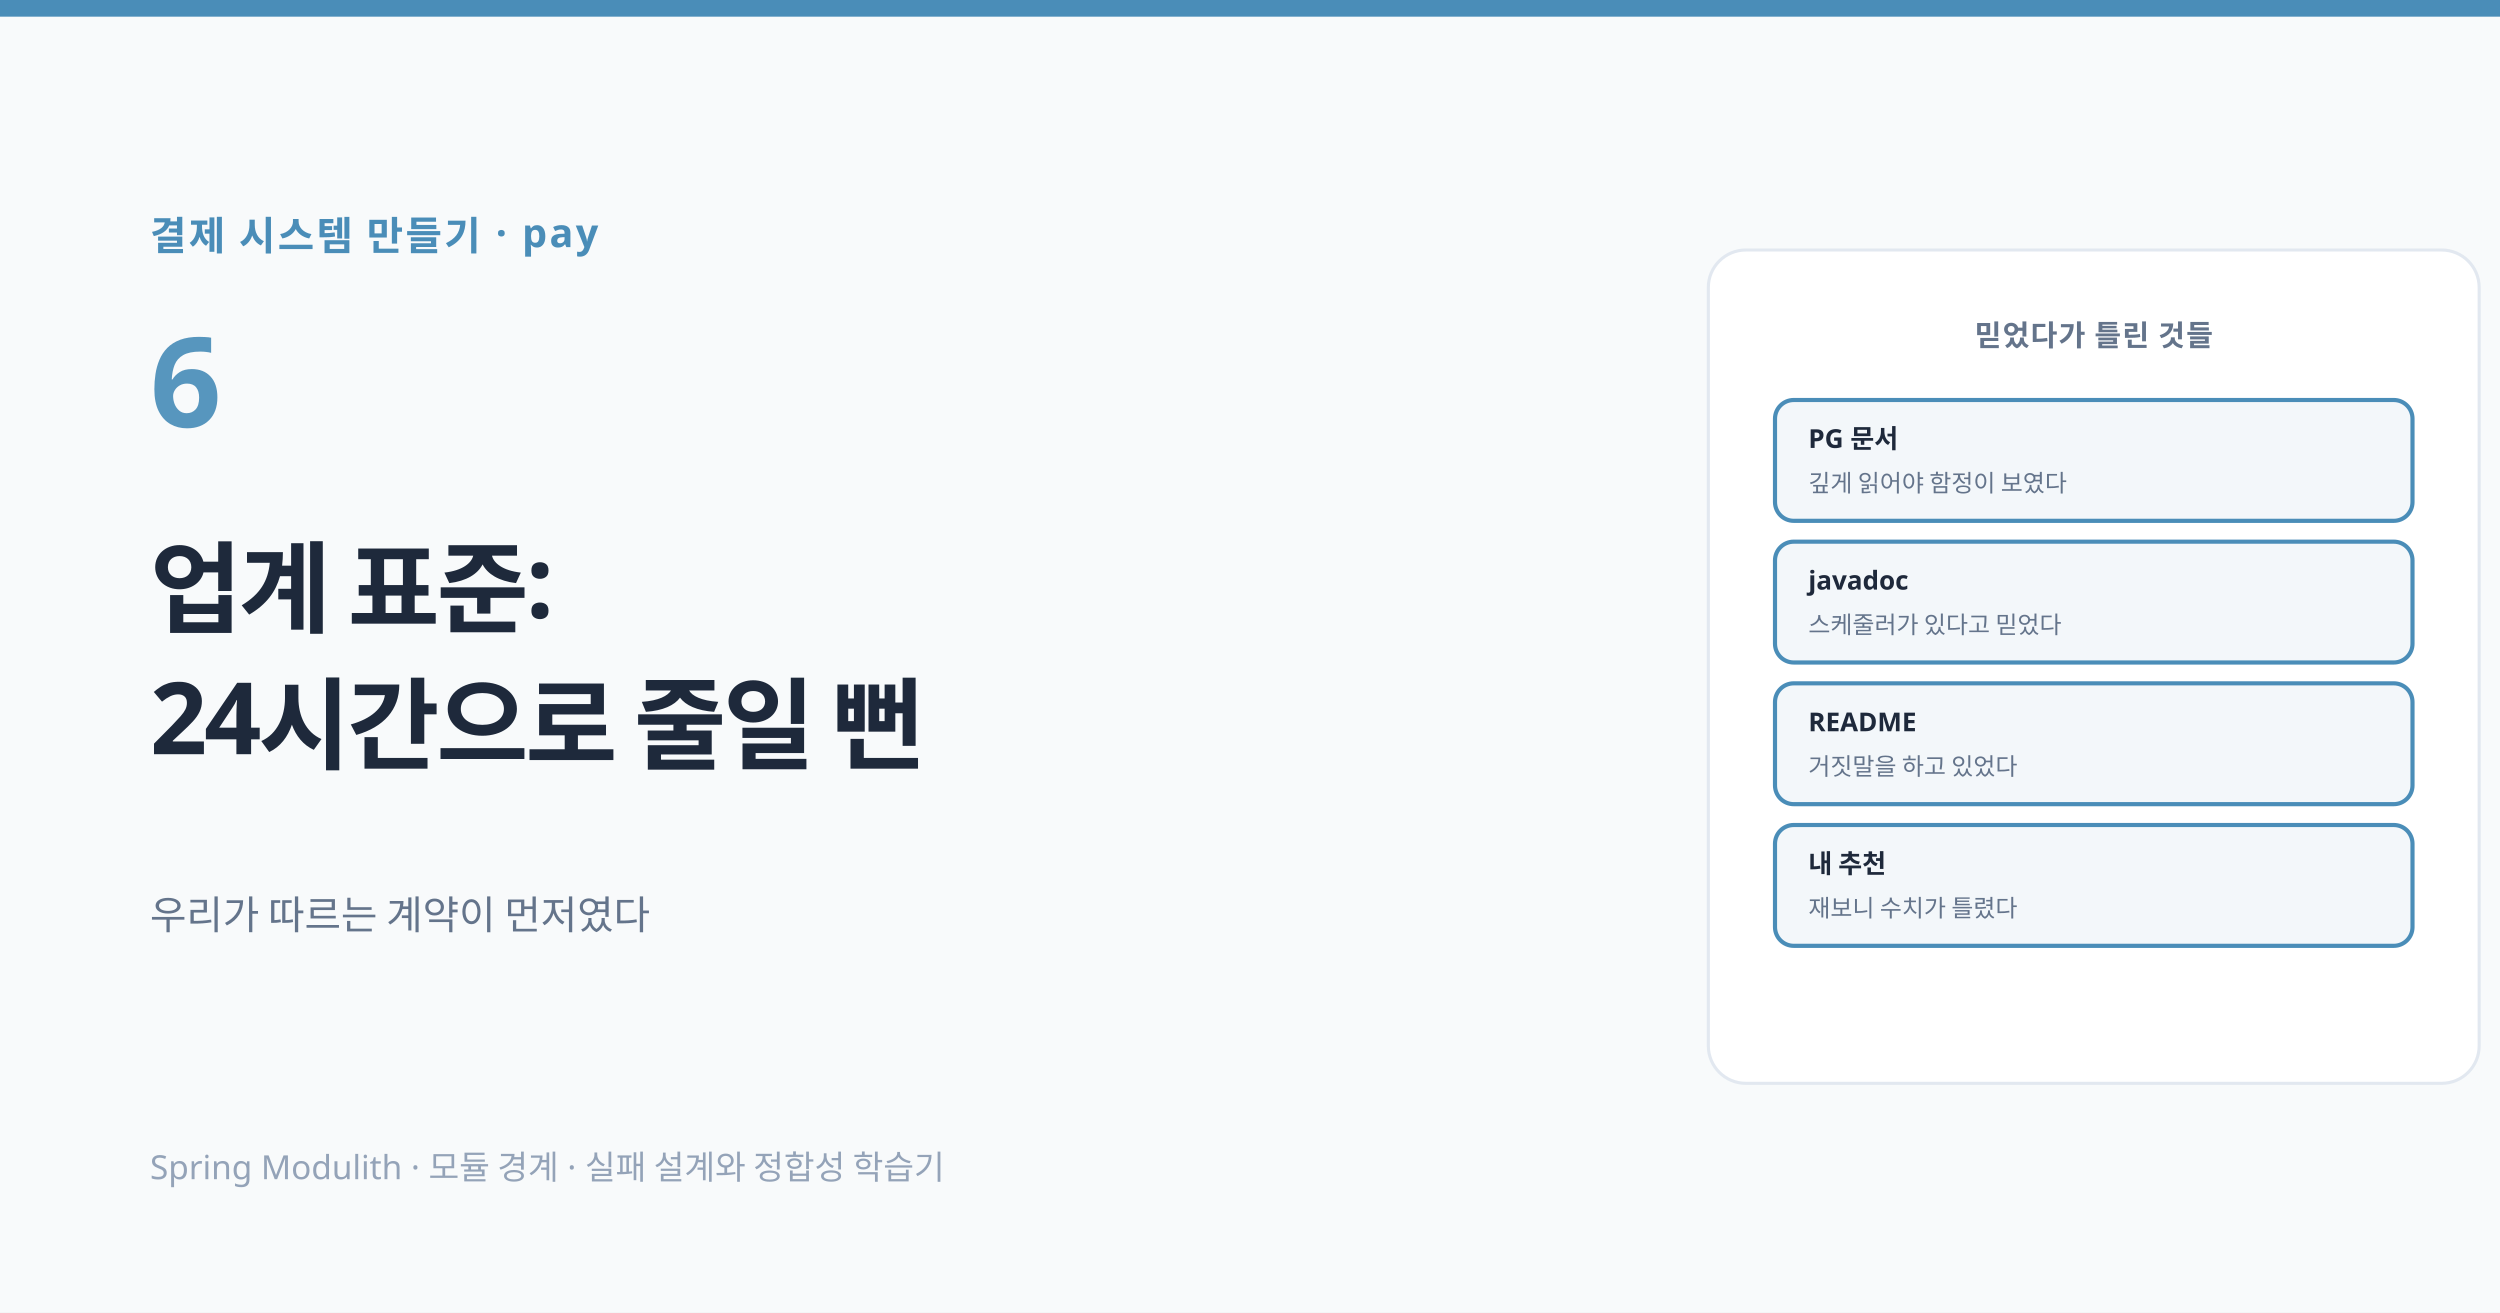
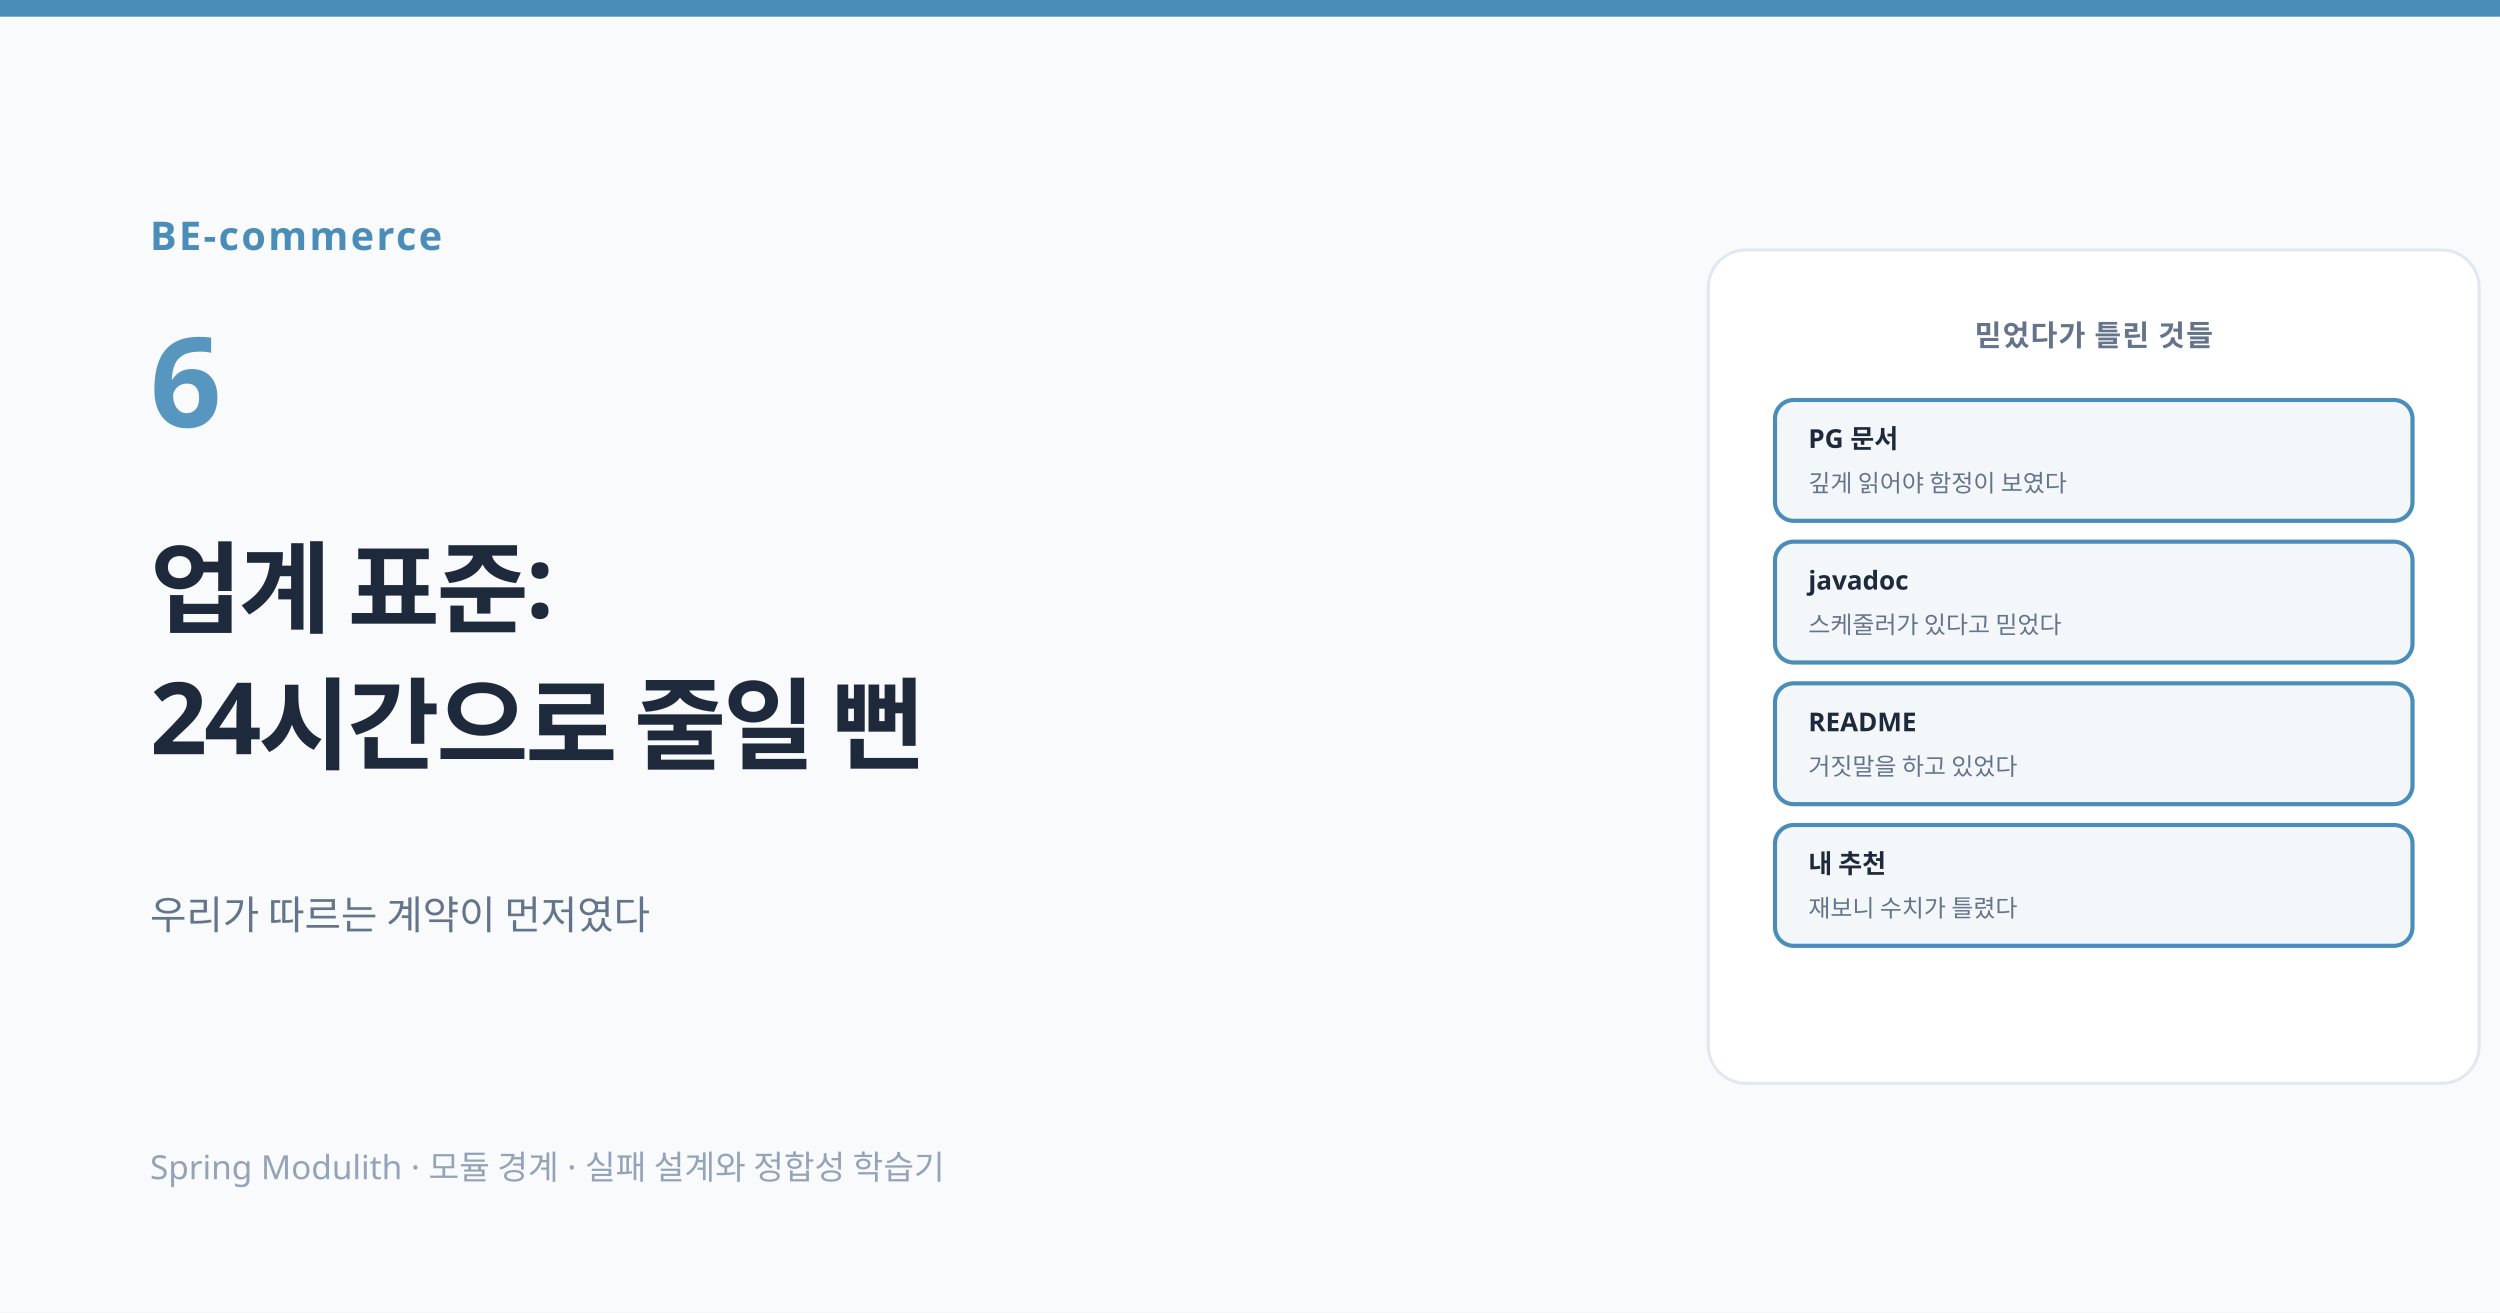
<svg xmlns="http://www.w3.org/2000/svg" viewBox="0 0 1200 630" font-family="'Pretendard', 'Apple SD Gothic Neo', system-ui, sans-serif">
  <rect width="1200" height="630" fill="#f8fafb" />
  <rect width="1200" height="8" fill="#4a8db8" />
  <rect x="820" y="120" width="370" height="400" rx="18" fill="#ffffff" stroke="#e2e8f0" stroke-width="1.5" />
  <text x="1005" y="166" text-anchor="middle" font-size="14" font-weight="700" fill="#64748b" letter-spacing="0.04em">믿었다가 틀린 것들</text>
  <rect x="852" y="192" width="306" height="58" rx="9" fill="#4a8db810" stroke="#4a8db8" stroke-width="2" />
  <text x="868" y="215" font-size="12.5" font-weight="700" fill="#1e293b">PG 문서</text>
  <text x="868" y="236" font-size="11.5" fill="#64748b">깊게 읽어야 함정이 보였다</text>
  <rect x="852" y="260" width="306" height="58" rx="9" fill="#4a8db810" stroke="#4a8db8" stroke-width="2" />
  <text x="868" y="283" font-size="12.5" font-weight="700" fill="#1e293b">javadoc</text>
  <text x="868" y="304" font-size="11.5" fill="#64748b">스케줄러가 있다고 믿었다</text>
  <rect x="852" y="328" width="306" height="58" rx="9" fill="#4a8db810" stroke="#4a8db8" stroke-width="2" />
  <text x="868" y="351" font-size="12.5" font-weight="700" fill="#1e293b">README</text>
  <text x="868" y="372" font-size="11.5" fill="#64748b">거짓말을 하고 있었다</text>
  <rect x="852" y="396" width="306" height="58" rx="9" fill="#4a8db810" stroke="#4a8db8" stroke-width="2" />
  <text x="868" y="419" font-size="12.5" font-weight="700" fill="#1e293b">내 추천</text>
  <text x="868" y="440" font-size="11.5" fill="#64748b">재보니 수치가 틀렸다</text>
-   <text x="72" y="120" font-size="19" font-weight="700" fill="#4a8db8" letter-spacing="0.06em">결제 시스템 만들기 · pay</text>
+   <text x="72" y="120" font-size="19" font-weight="700" fill="#4a8db8" letter-spacing="0.06em">BE-commerce</text>
  <text x="72" y="205" font-size="60" font-weight="900" fill="#4a8db8" opacity="0.92">6</text>
  <text x="72" y="300" font-size="48" font-weight="800" fill="#1e293b" letter-spacing="-0.03em">업계 표준:</text>
  <text x="72" y="362" font-size="48" font-weight="800" fill="#1e293b" letter-spacing="-0.03em">24시간으로 줄일 뻔</text>
  <text x="72" y="446" font-size="19" fill="#64748b">우리가 따르는 계약이 먼저였다</text>
  <text x="72" y="566" font-size="16" fill="#94a3b8">Spring Modulith · 모듈 경계 · 실패 설계와 정합성 학습기</text>
</svg>
